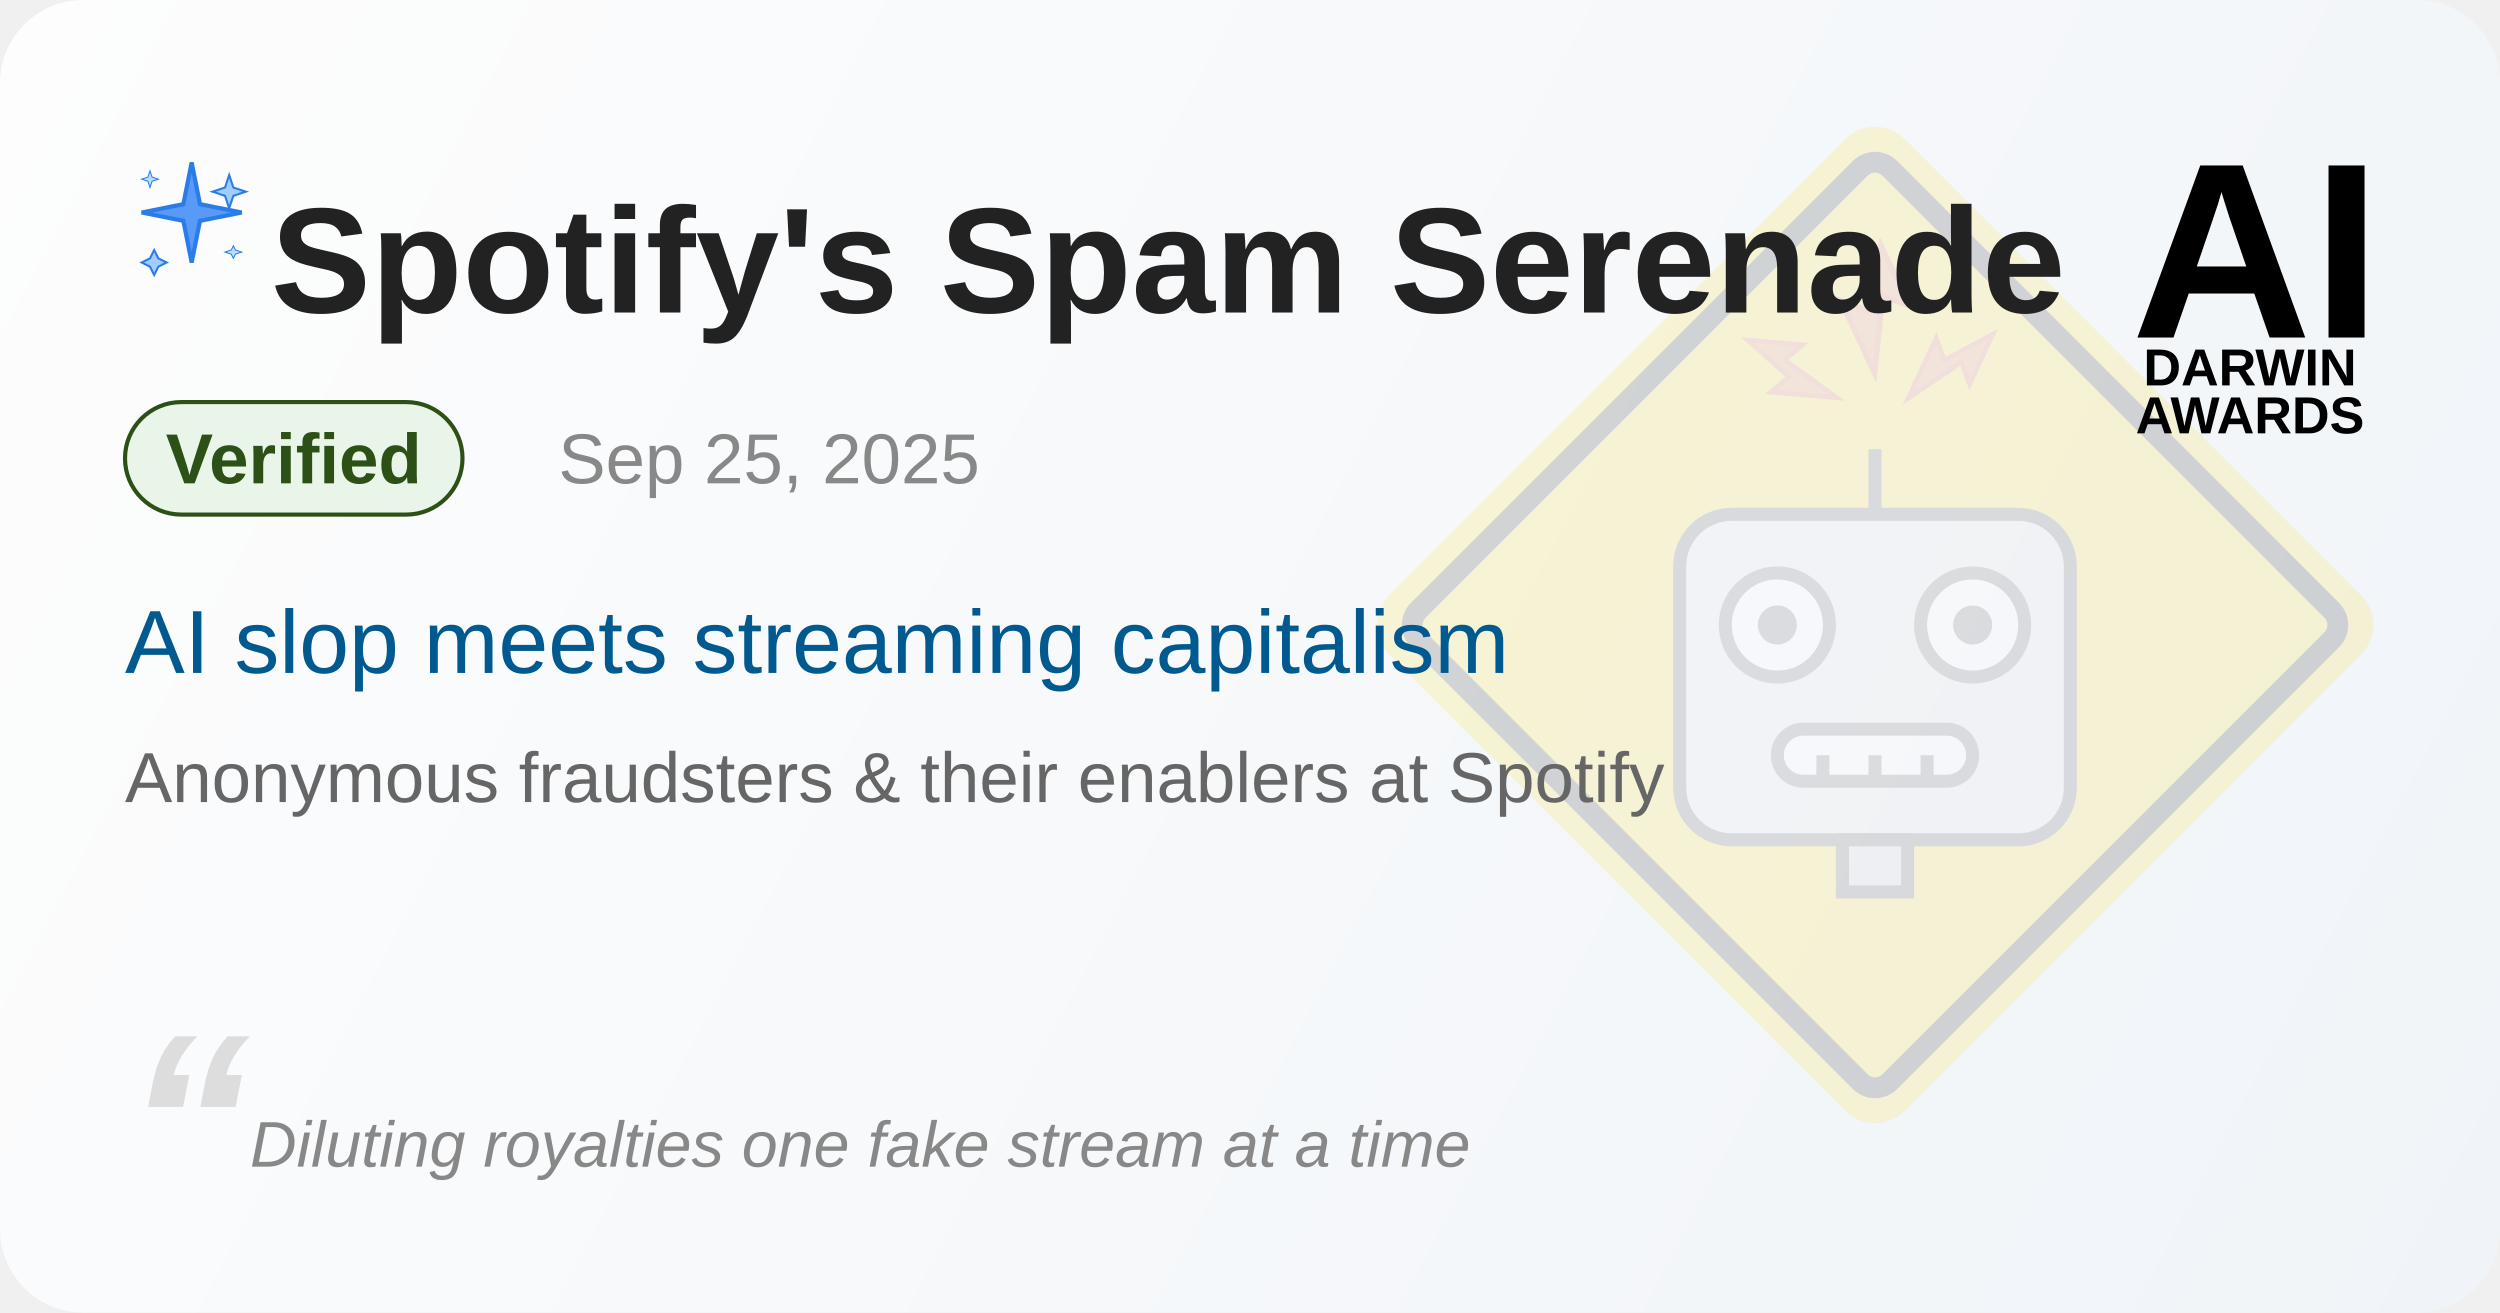
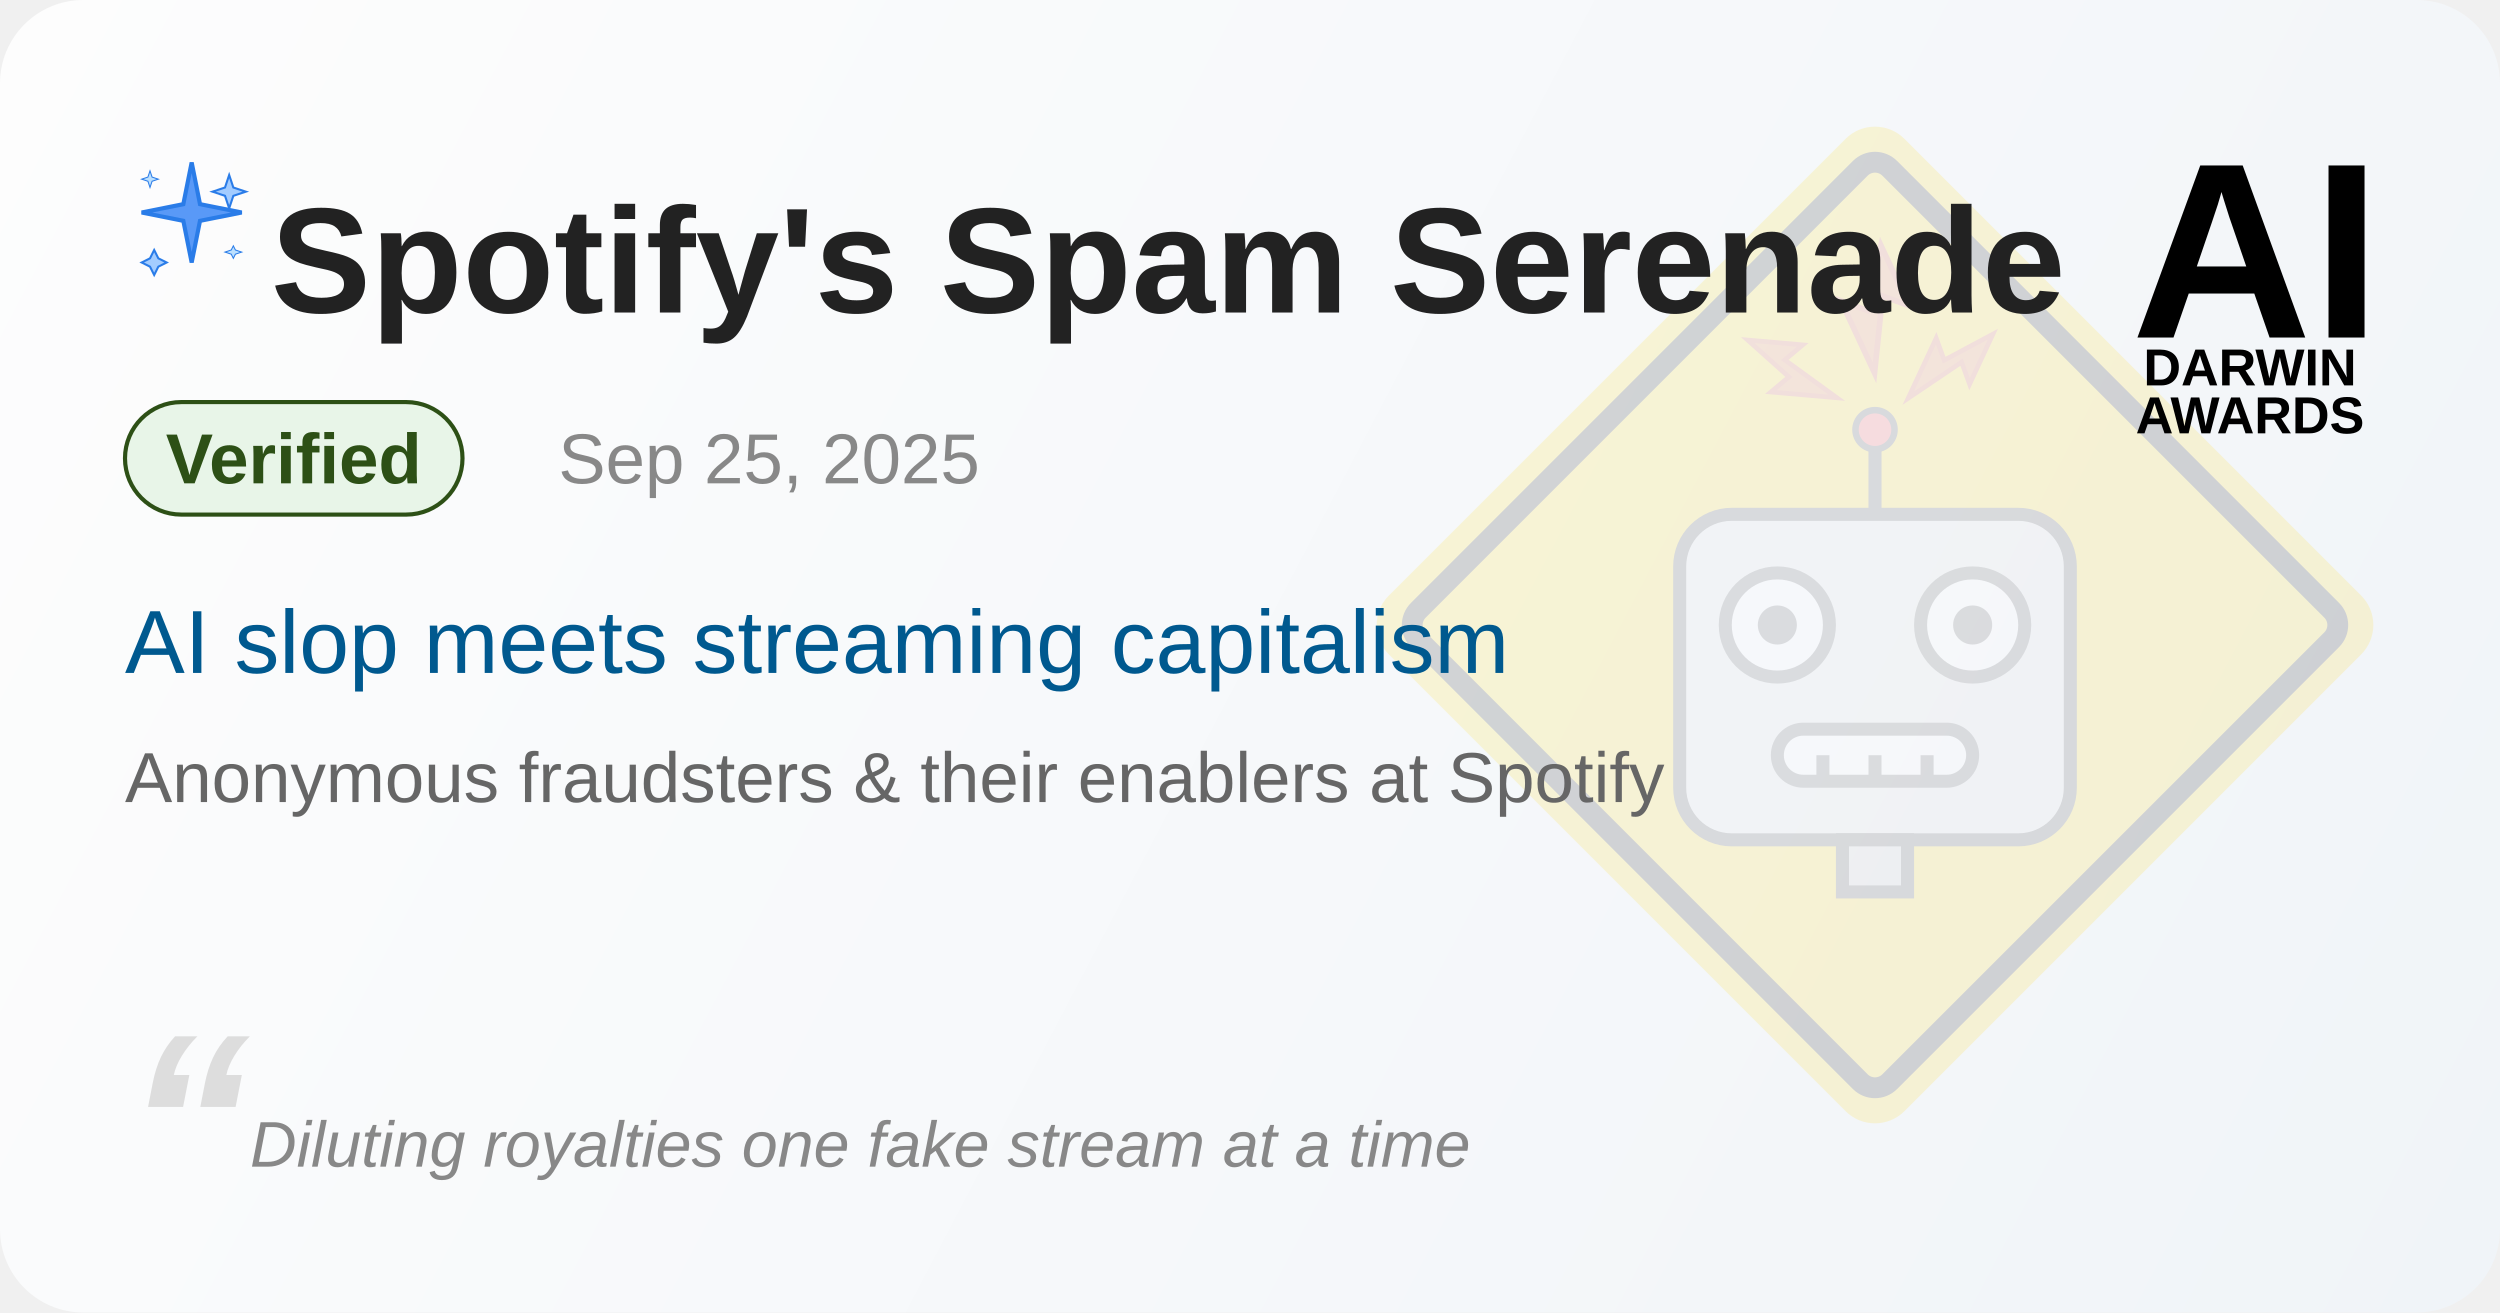
<svg xmlns="http://www.w3.org/2000/svg" width="1200" height="630" viewBox="0 0 1200 630">
  <defs>
    <linearGradient id="bg-gradient" x1="0" y1="0" x2="1200" y2="630" gradientUnits="userSpaceOnUse">
      <stop stop-color="#fdfdfd" />
      <stop offset="1" stop-color="#f0f4f8" />
    </linearGradient>
  </defs>
  <rect width="1200" height="630" rx="40" fill="url(#bg-gradient)" />
  <g transform="translate(60,70) scale(1)">
    <polygon points="32,8 36,28 56,32 36,36 32,56 28,36 8,32 28,28" fill="#5999F7" stroke="#2A7CE8" stroke-width="2" />
    <polygon points="50,14 52,20 58,22 52,24 50,30 48,24 42,22 48,20" fill="#A3CCFF" stroke="#2A7CE8" stroke-width="1" />
    <polygon points="14,50 16,54 20,56 16,58 14,62 12,58 8,56 12,54" fill="#A3CCFF" stroke="#2A7CE8" stroke-width="1" />
    <polygon points="12,12 13,15 16,16 13,17 12,20 11,17 8,16 11,15" fill="#BBE0FF" stroke="#2A7CE8" stroke-width="0.5" />
    <polygon points="52,48 53,50 56,51 53,52 52,54 51,52 48,51 51,50" fill="#BBE0FF" stroke="#2A7CE8" stroke-width="0.5" />
  </g>
  <g opacity="0.15" transform="translate(650,50) scale(2.5)">
    <g transform="rotate(45 100 100)">
      <rect x="30" y="30" width="140" height="140" rx="8" fill="#FFD600" />
      <rect x="36" y="36" width="128" height="128" rx="4" fill="none" stroke="black" stroke-width="4" />
    </g>
    <g transform="scale(1.25) translate(30,38)">
      <rect x="20" y="25" width="60" height="50" rx="8" ry="8" fill="#e0e0e0" stroke="#333" stroke-width="2" />
      <line x1="50" y1="25" x2="50" y2="15" stroke="#333" stroke-width="2" />
+       <circle cx="50" cy="12" r="3" fill="#ff4444" stroke="#333" stroke-width="1" />
      <circle cx="35" cy="42" r="8" fill="#fff" stroke="#444" stroke-width="2" />
      <circle cx="65" cy="42" r="8" fill="#fff" stroke="#444" stroke-width="2" />
      <circle cx="35" cy="42" r="3" fill="#444" />
      <circle cx="65" cy="42" r="3" fill="#444" />
      <rect x="35" y="58" width="30" height="8" rx="4" fill="#fff" stroke="#444" stroke-width="2" />
      <line x1="42" y1="62" x2="42" y2="66" stroke="#444" stroke-width="2" />
      <line x1="50" y1="62" x2="50" y2="66" stroke="#444" stroke-width="2" />
      <line x1="58" y1="62" x2="58" y2="66" stroke="#444" stroke-width="2" />
      <rect x="45" y="75" width="10" height="8" fill="#ccc" stroke="#333" stroke-width="2" />
    </g>
    <g transform="translate(95,23) rotate(20) scale(0.18)">
      <polygon points="40,10 90,60 60,60 80,140 20,80 50,80 40,10" fill="#ed7727" stroke="#dd5430" stroke-width="6" />
    </g>
    <g transform="translate(122,38) rotate(70) scale(0.15)">
      <polygon points="40,10 90,60 60,60 80,140 20,80 50,80 40,10" fill="#ed7727" stroke="#dd5430" stroke-width="6" />
    </g>
    <g transform="translate(70,48) rotate(-40) scale(0.15)">
      <polygon points="40,10 90,60 60,60 80,140 20,80 50,80 40,10" fill="#ed7727" stroke="#dd5430" stroke-width="6" />
    </g>
  </g>
  <text x="130" y="150" font-size="72" font-family="'Segoe UI', Arial, sans-serif" fill="#222" font-weight="bold">Spotify's Spam Serenade</text>
  <rect x="60" y="193" width="162" height="54" rx="27" fill="#e8f5e8" stroke="#2d5016" stroke-width="2" />
  <text x="141" y="232" text-anchor="middle" font-size="34" font-family="'Segoe UI', Arial, sans-serif" fill="#2d5016" font-weight="bold">Verified</text>
  <text x="268" y="232" font-size="34" font-family="'Segoe UI', Arial, sans-serif" fill="#888">Sep 25, 2025</text>
  <text x="60" y="323" font-size="43" font-family="'Segoe UI', Arial, sans-serif" fill="#00598F">AI slop meets streaming capitalism</text>
  <text x="60" y="385" font-size="34" font-family="'Segoe UI', Arial, sans-serif" fill="#666">Anonymous fraudsters &amp; their enablers at Spotify</text>
  <g transform="translate(980, 50)">
    <g font-family="Arial, sans-serif" fill="#000" font-weight="normal" text-anchor="middle">
      <text id="ai" x="103" y="112" font-size="120" font-weight="bold" textLength="115">AI</text>
      <text id="darwin" x="100" y="135" font-size="25" font-weight="bold" textLength="112">DARWIN</text>
      <text id="awards" x="100" y="158" font-size="25" font-weight="bold" textLength="112">AWARDS</text>
    </g>
  </g>
  <text x="60" y="580" font-size="120" font-family="'Segoe UI', Arial, sans-serif" fill="#ddd" font-style="italic" font-weight="bold" opacity="1">“</text>
  <text x="120" y="560" font-size="31" font-family="'Segoe UI', Arial, sans-serif" fill="#888" font-style="italic">Diluting royalties one fake stream at a time</text>
</svg>
